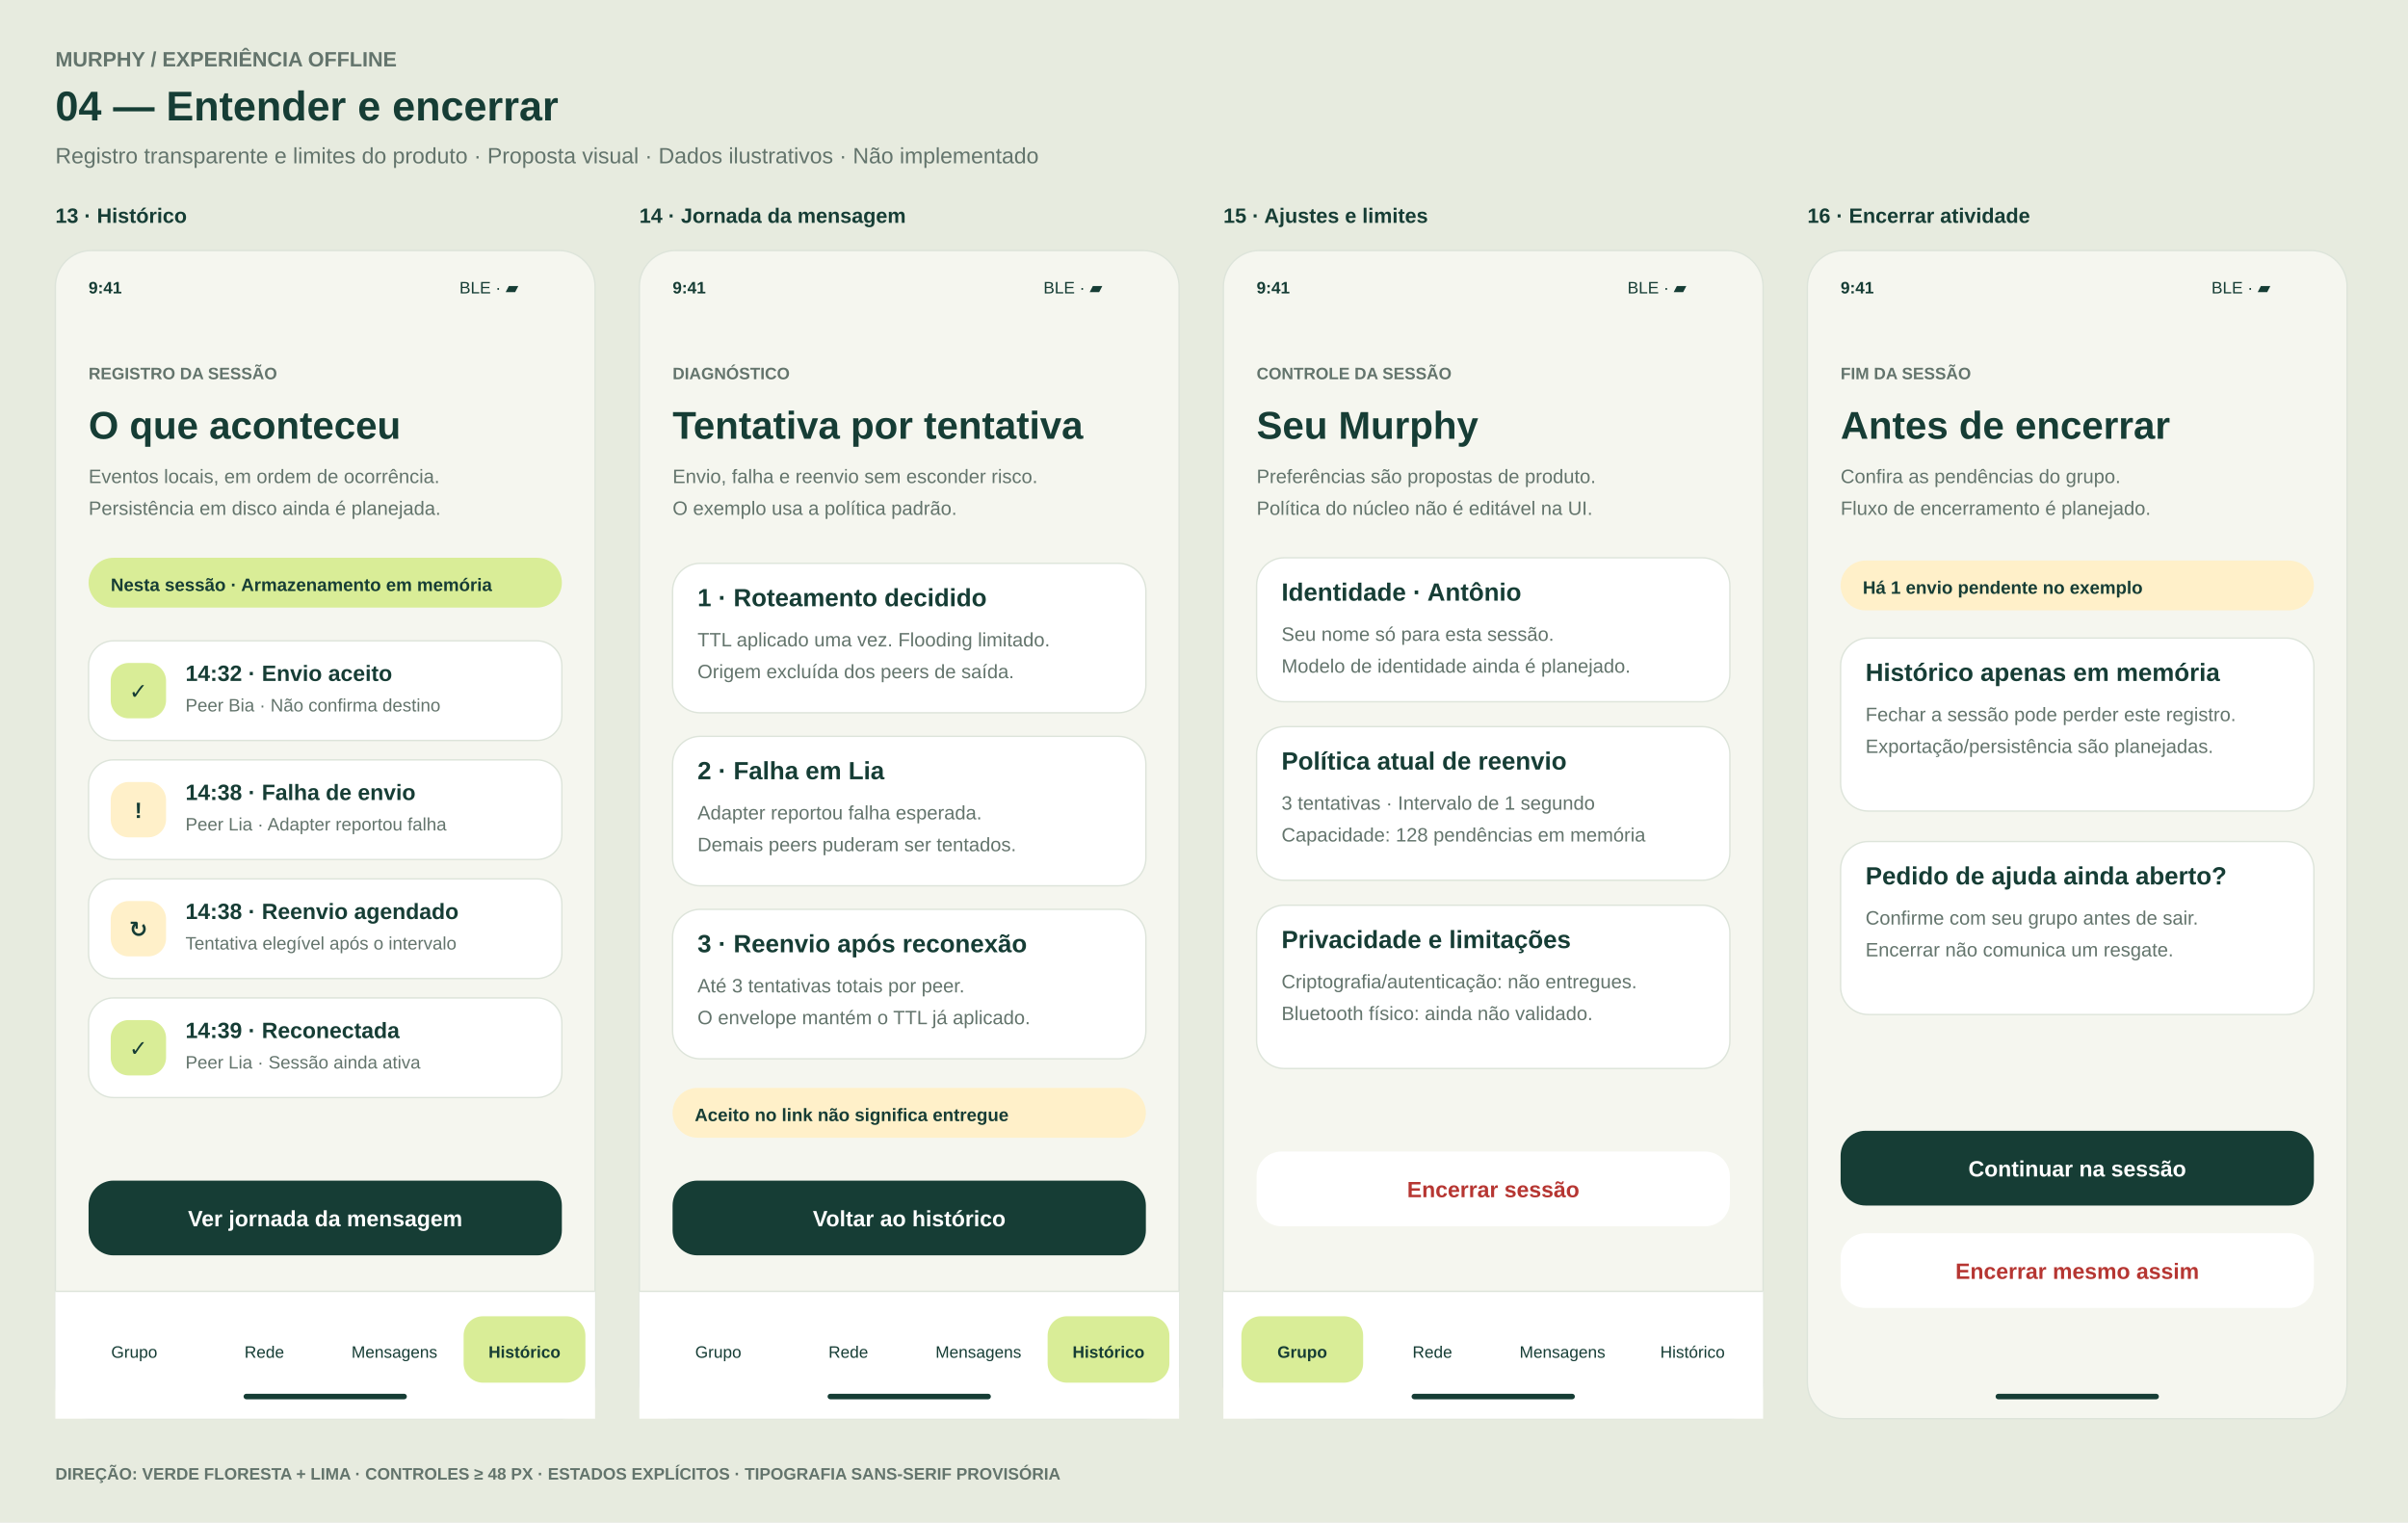
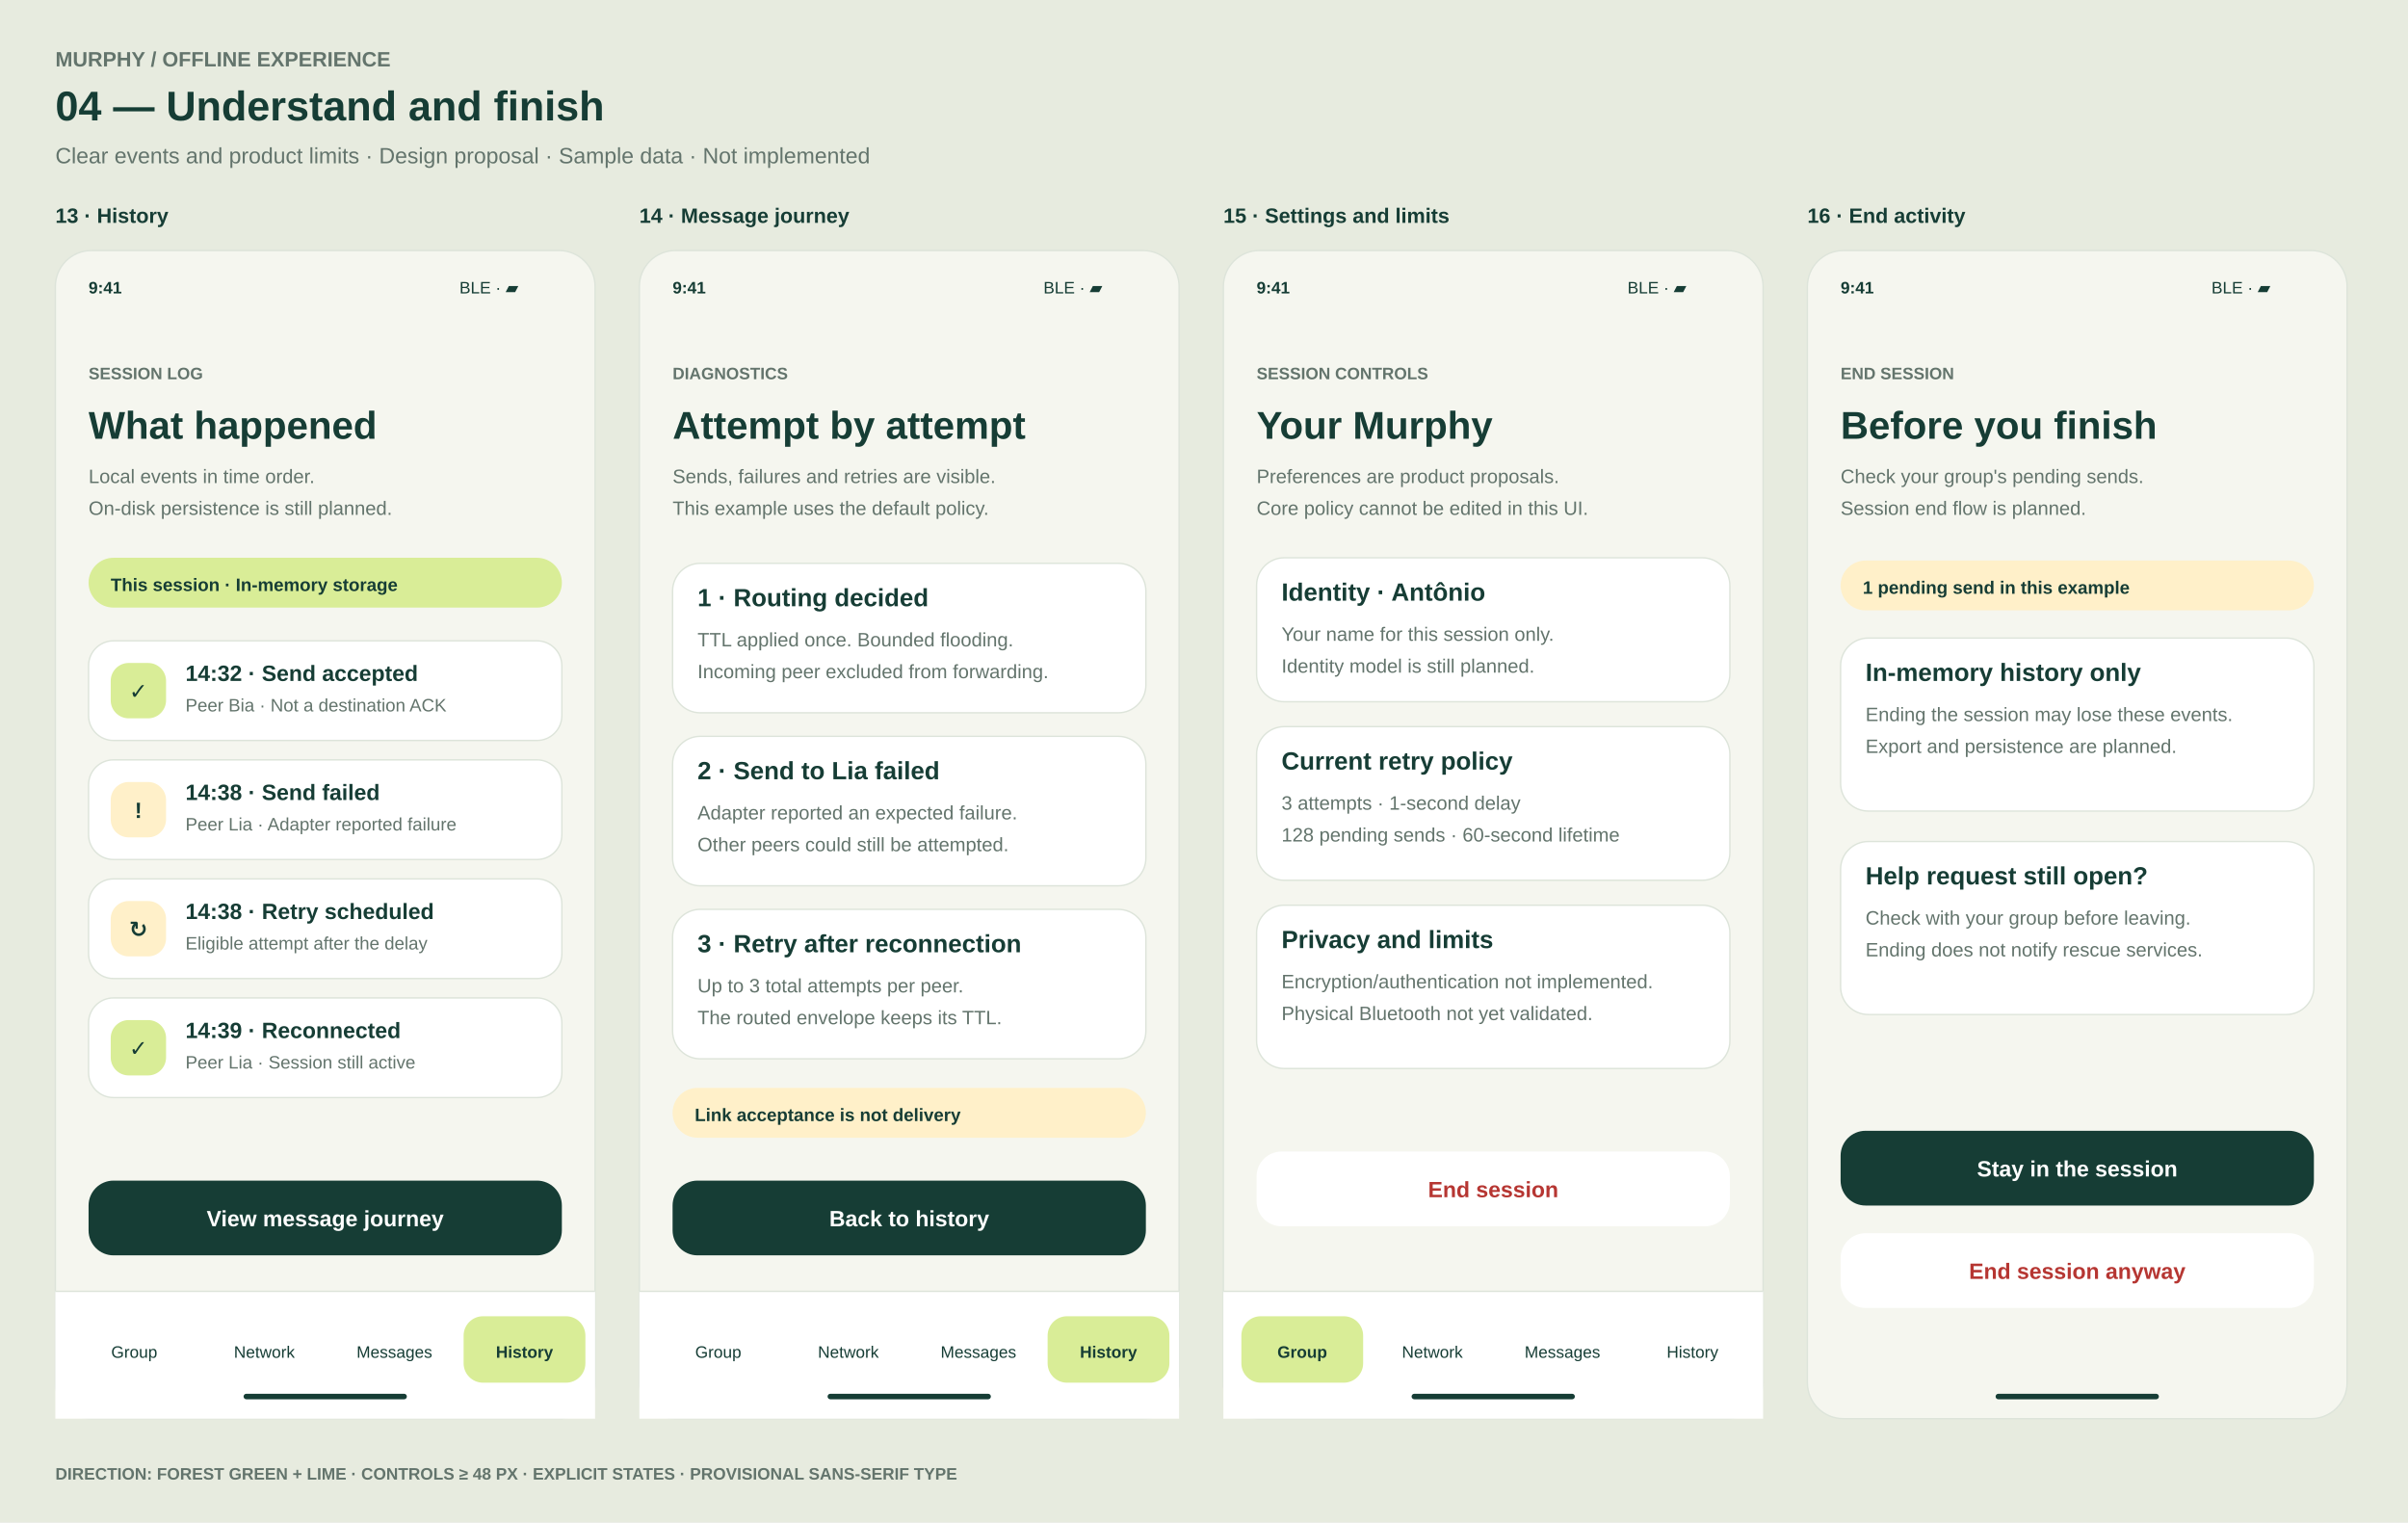
<svg xmlns="http://www.w3.org/2000/svg" width="1740" height="1100" viewBox="0 0 1740 1100">
  <rect x="0" y="0" width="1740" height="1100" rx="0" fill="#E7EBDF" stroke="none" />
-   <text x="40" y="48" font-size="15" font-weight="700" fill="#63746C" font-family="Arial, sans-serif">MURPHY / EXPERIÊNCIA OFFLINE</text>
-   <text x="40" y="87" font-size="30" font-weight="700" fill="#163D35" font-family="Arial, sans-serif">04 — Entender e encerrar</text>
-   <text x="40" y="118" font-size="16" font-weight="500" fill="#63746C" font-family="Arial, sans-serif">Registro transparente e limites do produto · Proposta visual · Dados ilustrativos · Não implementado</text>
-   <text x="40" y="161" font-size="15" font-weight="700" fill="#163D35" font-family="Arial, sans-serif">13 · Histórico</text>
+   <text x="40" y="48" font-size="15" font-weight="700" fill="#63746C" font-family="Arial, sans-serif">MURPHY / OFFLINE EXPERIENCE</text>
+   <text x="40" y="87" font-size="30" font-weight="700" fill="#163D35" font-family="Arial, sans-serif">04 — Understand and finish</text>
+   <text x="40" y="118" font-size="16" font-weight="500" fill="#63746C" font-family="Arial, sans-serif">Clear events and product limits · Design proposal · Sample data · Not implemented</text>
+   <text x="40" y="161" font-size="15" font-weight="700" fill="#163D35" font-family="Arial, sans-serif">13 · History</text>
  <g transform="translate(40 181)">
    <rect x="0" y="0" width="390" height="844" rx="26" fill="#F5F6EF" stroke="#DDE4DA" />
    <text x="24" y="31" font-size="12" font-weight="700" fill="#163D35" font-family="Arial, sans-serif">9:41</text>
    <text x="292" y="31" font-size="12" font-weight="500" fill="#163D35" font-family="Arial, sans-serif">BLE  ·  ▰</text>
-     <text x="24" y="93" font-size="12" font-weight="700" fill="#63746C" font-family="Arial, sans-serif">REGISTRO DA SESSÃO</text>
-     <text x="24" y="136" font-size="28" font-weight="700" fill="#163D35" font-family="Arial, sans-serif">O que aconteceu</text>
-     <text x="24" y="168" font-size="14" font-weight="400" fill="#63746C" font-family="Arial, sans-serif">Eventos locais, em ordem de ocorrência.</text>
-     <text x="24" y="191" font-size="14" font-weight="400" fill="#63746C" font-family="Arial, sans-serif">Persistência em disco ainda é planejada.</text>
+     <text x="24" y="93" font-size="12" font-weight="700" fill="#63746C" font-family="Arial, sans-serif">SESSION LOG</text>
+     <text x="24" y="136" font-size="28" font-weight="700" fill="#163D35" font-family="Arial, sans-serif">What happened</text>
+     <text x="24" y="168" font-size="14" font-weight="400" fill="#63746C" font-family="Arial, sans-serif">Local events in time order.</text>
+     <text x="24" y="191" font-size="14" font-weight="400" fill="#63746C" font-family="Arial, sans-serif">On-disk persistence is still planned.</text>
    <rect x="24" y="222" width="342" height="36" rx="18" fill="#D9ED97" stroke="none" />
-     <text x="40" y="246" font-size="13" font-weight="700" fill="#163D35" font-family="Arial, sans-serif">Nesta sessão · Armazenamento em memória</text>
+     <text x="40" y="246" font-size="13" font-weight="700" fill="#163D35" font-family="Arial, sans-serif">This session · In-memory storage</text>
    <rect x="24" y="282" width="342" height="72" rx="18" fill="#FFFFFF" stroke="#DDE4DA" />
    <rect x="40" y="298" width="40" height="40" rx="13" fill="#D9ED97" stroke="none" />
    <text x="60" text-anchor="middle" y="324" font-size="16" font-weight="700" fill="#163D35" font-family="Arial, sans-serif">✓</text>
-     <text x="94" y="311" font-size="16" font-weight="700" fill="#163D35" font-family="Arial, sans-serif">14:32 · Envio aceito</text>
-     <text x="94" y="333" font-size="13" font-weight="500" fill="#63746C" font-family="Arial, sans-serif">Peer Bia · Não confirma destino</text>
+     <text x="94" y="311" font-size="16" font-weight="700" fill="#163D35" font-family="Arial, sans-serif">14:32 · Send accepted</text>
+     <text x="94" y="333" font-size="13" font-weight="500" fill="#63746C" font-family="Arial, sans-serif">Peer Bia · Not a destination ACK</text>
    <rect x="24" y="368" width="342" height="72" rx="18" fill="#FFFFFF" stroke="#DDE4DA" />
    <rect x="40" y="384" width="40" height="40" rx="13" fill="#FFF0C9" stroke="none" />
    <text x="60" text-anchor="middle" y="410" font-size="16" font-weight="700" fill="#163D35" font-family="Arial, sans-serif">!</text>
-     <text x="94" y="397" font-size="16" font-weight="700" fill="#163D35" font-family="Arial, sans-serif">14:38 · Falha de envio</text>
-     <text x="94" y="419" font-size="13" font-weight="500" fill="#63746C" font-family="Arial, sans-serif">Peer Lia · Adapter reportou falha</text>
+     <text x="94" y="397" font-size="16" font-weight="700" fill="#163D35" font-family="Arial, sans-serif">14:38 · Send failed</text>
+     <text x="94" y="419" font-size="13" font-weight="500" fill="#63746C" font-family="Arial, sans-serif">Peer Lia · Adapter reported failure</text>
    <rect x="24" y="454" width="342" height="72" rx="18" fill="#FFFFFF" stroke="#DDE4DA" />
    <rect x="40" y="470" width="40" height="40" rx="13" fill="#FFF0C9" stroke="none" />
    <text x="60" text-anchor="middle" y="496" font-size="16" font-weight="700" fill="#163D35" font-family="Arial, sans-serif">↻</text>
-     <text x="94" y="483" font-size="16" font-weight="700" fill="#163D35" font-family="Arial, sans-serif">14:38 · Reenvio agendado</text>
-     <text x="94" y="505" font-size="13" font-weight="500" fill="#63746C" font-family="Arial, sans-serif">Tentativa elegível após o intervalo</text>
+     <text x="94" y="483" font-size="16" font-weight="700" fill="#163D35" font-family="Arial, sans-serif">14:38 · Retry scheduled</text>
+     <text x="94" y="505" font-size="13" font-weight="500" fill="#63746C" font-family="Arial, sans-serif">Eligible attempt after the delay</text>
    <rect x="24" y="540" width="342" height="72" rx="18" fill="#FFFFFF" stroke="#DDE4DA" />
    <rect x="40" y="556" width="40" height="40" rx="13" fill="#D9ED97" stroke="none" />
    <text x="60" text-anchor="middle" y="582" font-size="16" font-weight="700" fill="#163D35" font-family="Arial, sans-serif">✓</text>
-     <text x="94" y="569" font-size="16" font-weight="700" fill="#163D35" font-family="Arial, sans-serif">14:39 · Reconectada</text>
-     <text x="94" y="591" font-size="13" font-weight="500" fill="#63746C" font-family="Arial, sans-serif">Peer Lia · Sessão ainda ativa</text>
+     <text x="94" y="569" font-size="16" font-weight="700" fill="#163D35" font-family="Arial, sans-serif">14:39 · Reconnected</text>
+     <text x="94" y="591" font-size="13" font-weight="500" fill="#63746C" font-family="Arial, sans-serif">Peer Lia · Session still active</text>
    <rect x="24" y="672" width="342" height="54" rx="18" fill="#163D35" stroke="none" />
-     <text x="195" text-anchor="middle" y="705" font-size="16" font-weight="700" fill="#fff" font-family="Arial, sans-serif">Ver jornada da mensagem</text>
+     <text x="195" text-anchor="middle" y="705" font-size="16" font-weight="700" fill="#fff" font-family="Arial, sans-serif">View message journey</text>
    <rect x="0" y="752" width="390" height="92" rx="0" fill="#FFFFFF" stroke="none" />
    <path d="M0 752H390" stroke="#DDE4DA" />
    <rect x="13" y="770" width="88" height="48" rx="14" fill="#FFFFFF" stroke="none" />
-     <text x="57" text-anchor="middle" y="800" font-size="12" font-weight="400" fill="#163D35" font-family="Arial, sans-serif">Grupo</text>
+     <text x="57" text-anchor="middle" y="800" font-size="12" font-weight="400" fill="#163D35" font-family="Arial, sans-serif">Group</text>
    <rect x="107" y="770" width="88" height="48" rx="14" fill="#FFFFFF" stroke="none" />
-     <text x="151" text-anchor="middle" y="800" font-size="12" font-weight="400" fill="#163D35" font-family="Arial, sans-serif">Rede</text>
+     <text x="151" text-anchor="middle" y="800" font-size="12" font-weight="400" fill="#163D35" font-family="Arial, sans-serif">Network</text>
    <rect x="201" y="770" width="88" height="48" rx="14" fill="#FFFFFF" stroke="none" />
-     <text x="245" text-anchor="middle" y="800" font-size="12" font-weight="400" fill="#163D35" font-family="Arial, sans-serif">Mensagens</text>
+     <text x="245" text-anchor="middle" y="800" font-size="12" font-weight="400" fill="#163D35" font-family="Arial, sans-serif">Messages</text>
    <rect x="295" y="770" width="88" height="48" rx="14" fill="#D9ED97" stroke="none" />
-     <text x="339" text-anchor="middle" y="800" font-size="12" font-weight="700" fill="#163D35" font-family="Arial, sans-serif">Histórico</text>
+     <text x="339" text-anchor="middle" y="800" font-size="12" font-weight="700" fill="#163D35" font-family="Arial, sans-serif">History</text>
    <rect x="136" y="826" width="118" height="4" rx="2" fill="#163D35" />
  </g>
-   <text x="462" y="161" font-size="15" font-weight="700" fill="#163D35" font-family="Arial, sans-serif">14 · Jornada da mensagem</text>
+   <text x="462" y="161" font-size="15" font-weight="700" fill="#163D35" font-family="Arial, sans-serif">14 · Message journey</text>
  <g transform="translate(462 181)">
    <rect x="0" y="0" width="390" height="844" rx="26" fill="#F5F6EF" stroke="#DDE4DA" />
    <text x="24" y="31" font-size="12" font-weight="700" fill="#163D35" font-family="Arial, sans-serif">9:41</text>
    <text x="292" y="31" font-size="12" font-weight="500" fill="#163D35" font-family="Arial, sans-serif">BLE  ·  ▰</text>
-     <text x="24" y="93" font-size="12" font-weight="700" fill="#63746C" font-family="Arial, sans-serif">DIAGNÓSTICO</text>
-     <text x="24" y="136" font-size="28" font-weight="700" fill="#163D35" font-family="Arial, sans-serif">Tentativa por tentativa</text>
-     <text x="24" y="168" font-size="14" font-weight="400" fill="#63746C" font-family="Arial, sans-serif">Envio, falha e reenvio sem esconder risco.</text>
-     <text x="24" y="191" font-size="14" font-weight="400" fill="#63746C" font-family="Arial, sans-serif">O exemplo usa a política padrão.</text>
+     <text x="24" y="93" font-size="12" font-weight="700" fill="#63746C" font-family="Arial, sans-serif">DIAGNOSTICS</text>
+     <text x="24" y="136" font-size="28" font-weight="700" fill="#163D35" font-family="Arial, sans-serif">Attempt by attempt</text>
+     <text x="24" y="168" font-size="14" font-weight="400" fill="#63746C" font-family="Arial, sans-serif">Sends, failures and retries are visible.</text>
+     <text x="24" y="191" font-size="14" font-weight="400" fill="#63746C" font-family="Arial, sans-serif">This example uses the default policy.</text>
    <rect x="24" y="226" width="342" height="108" rx="20" fill="#FFFFFF" stroke="#DDE4DA" />
-     <text x="42" y="257" font-size="18" font-weight="700" fill="#163D35" font-family="Arial, sans-serif">1 · Roteamento decidido</text>
-     <text x="42" y="286" font-size="14" font-weight="400" fill="#63746C" font-family="Arial, sans-serif">TTL aplicado uma vez. Flooding limitado.</text>
-     <text x="42" y="309" font-size="14" font-weight="400" fill="#63746C" font-family="Arial, sans-serif">Origem excluída dos peers de saída.</text>
+     <text x="42" y="257" font-size="18" font-weight="700" fill="#163D35" font-family="Arial, sans-serif">1 · Routing decided</text>
+     <text x="42" y="286" font-size="14" font-weight="400" fill="#63746C" font-family="Arial, sans-serif">TTL applied once. Bounded flooding.</text>
+     <text x="42" y="309" font-size="14" font-weight="400" fill="#63746C" font-family="Arial, sans-serif">Incoming peer excluded from forwarding.</text>
    <rect x="24" y="351" width="342" height="108" rx="20" fill="#FFFFFF" stroke="#DDE4DA" />
-     <text x="42" y="382" font-size="18" font-weight="700" fill="#163D35" font-family="Arial, sans-serif">2 · Falha em Lia</text>
-     <text x="42" y="411" font-size="14" font-weight="400" fill="#63746C" font-family="Arial, sans-serif">Adapter reportou falha esperada.</text>
-     <text x="42" y="434" font-size="14" font-weight="400" fill="#63746C" font-family="Arial, sans-serif">Demais peers puderam ser tentados.</text>
+     <text x="42" y="382" font-size="18" font-weight="700" fill="#163D35" font-family="Arial, sans-serif">2 · Send to Lia failed</text>
+     <text x="42" y="411" font-size="14" font-weight="400" fill="#63746C" font-family="Arial, sans-serif">Adapter reported an expected failure.</text>
+     <text x="42" y="434" font-size="14" font-weight="400" fill="#63746C" font-family="Arial, sans-serif">Other peers could still be attempted.</text>
    <rect x="24" y="476" width="342" height="108" rx="20" fill="#FFFFFF" stroke="#DDE4DA" />
-     <text x="42" y="507" font-size="18" font-weight="700" fill="#163D35" font-family="Arial, sans-serif">3 · Reenvio após reconexão</text>
-     <text x="42" y="536" font-size="14" font-weight="400" fill="#63746C" font-family="Arial, sans-serif">Até 3 tentativas totais por peer.</text>
-     <text x="42" y="559" font-size="14" font-weight="400" fill="#63746C" font-family="Arial, sans-serif">O envelope mantém o TTL já aplicado.</text>
+     <text x="42" y="507" font-size="18" font-weight="700" fill="#163D35" font-family="Arial, sans-serif">3 · Retry after reconnection</text>
+     <text x="42" y="536" font-size="14" font-weight="400" fill="#63746C" font-family="Arial, sans-serif">Up to 3 total attempts per peer.</text>
+     <text x="42" y="559" font-size="14" font-weight="400" fill="#63746C" font-family="Arial, sans-serif">The routed envelope keeps its TTL.</text>
    <rect x="24" y="605" width="342" height="36" rx="18" fill="#FFF0C9" stroke="none" />
-     <text x="40" y="629" font-size="13" font-weight="700" fill="#163D35" font-family="Arial, sans-serif">Aceito no link não significa entregue</text>
+     <text x="40" y="629" font-size="13" font-weight="700" fill="#163D35" font-family="Arial, sans-serif">Link acceptance is not delivery</text>
    <rect x="24" y="672" width="342" height="54" rx="18" fill="#163D35" stroke="none" />
-     <text x="195" text-anchor="middle" y="705" font-size="16" font-weight="700" fill="#fff" font-family="Arial, sans-serif">Voltar ao histórico</text>
+     <text x="195" text-anchor="middle" y="705" font-size="16" font-weight="700" fill="#fff" font-family="Arial, sans-serif">Back to history</text>
    <rect x="0" y="752" width="390" height="92" rx="0" fill="#FFFFFF" stroke="none" />
    <path d="M0 752H390" stroke="#DDE4DA" />
    <rect x="13" y="770" width="88" height="48" rx="14" fill="#FFFFFF" stroke="none" />
-     <text x="57" text-anchor="middle" y="800" font-size="12" font-weight="400" fill="#163D35" font-family="Arial, sans-serif">Grupo</text>
+     <text x="57" text-anchor="middle" y="800" font-size="12" font-weight="400" fill="#163D35" font-family="Arial, sans-serif">Group</text>
    <rect x="107" y="770" width="88" height="48" rx="14" fill="#FFFFFF" stroke="none" />
-     <text x="151" text-anchor="middle" y="800" font-size="12" font-weight="400" fill="#163D35" font-family="Arial, sans-serif">Rede</text>
+     <text x="151" text-anchor="middle" y="800" font-size="12" font-weight="400" fill="#163D35" font-family="Arial, sans-serif">Network</text>
    <rect x="201" y="770" width="88" height="48" rx="14" fill="#FFFFFF" stroke="none" />
-     <text x="245" text-anchor="middle" y="800" font-size="12" font-weight="400" fill="#163D35" font-family="Arial, sans-serif">Mensagens</text>
+     <text x="245" text-anchor="middle" y="800" font-size="12" font-weight="400" fill="#163D35" font-family="Arial, sans-serif">Messages</text>
    <rect x="295" y="770" width="88" height="48" rx="14" fill="#D9ED97" stroke="none" />
-     <text x="339" text-anchor="middle" y="800" font-size="12" font-weight="700" fill="#163D35" font-family="Arial, sans-serif">Histórico</text>
+     <text x="339" text-anchor="middle" y="800" font-size="12" font-weight="700" fill="#163D35" font-family="Arial, sans-serif">History</text>
    <rect x="136" y="826" width="118" height="4" rx="2" fill="#163D35" />
  </g>
-   <text x="884" y="161" font-size="15" font-weight="700" fill="#163D35" font-family="Arial, sans-serif">15 · Ajustes e limites</text>
+   <text x="884" y="161" font-size="15" font-weight="700" fill="#163D35" font-family="Arial, sans-serif">15 · Settings and limits</text>
  <g transform="translate(884 181)">
    <rect x="0" y="0" width="390" height="844" rx="26" fill="#F5F6EF" stroke="#DDE4DA" />
    <text x="24" y="31" font-size="12" font-weight="700" fill="#163D35" font-family="Arial, sans-serif">9:41</text>
    <text x="292" y="31" font-size="12" font-weight="500" fill="#163D35" font-family="Arial, sans-serif">BLE  ·  ▰</text>
-     <text x="24" y="93" font-size="12" font-weight="700" fill="#63746C" font-family="Arial, sans-serif">CONTROLE DA SESSÃO</text>
-     <text x="24" y="136" font-size="28" font-weight="700" fill="#163D35" font-family="Arial, sans-serif">Seu Murphy</text>
-     <text x="24" y="168" font-size="14" font-weight="400" fill="#63746C" font-family="Arial, sans-serif">Preferências são propostas de produto.</text>
-     <text x="24" y="191" font-size="14" font-weight="400" fill="#63746C" font-family="Arial, sans-serif">Política do núcleo não é editável na UI.</text>
+     <text x="24" y="93" font-size="12" font-weight="700" fill="#63746C" font-family="Arial, sans-serif">SESSION CONTROLS</text>
+     <text x="24" y="136" font-size="28" font-weight="700" fill="#163D35" font-family="Arial, sans-serif">Your Murphy</text>
+     <text x="24" y="168" font-size="14" font-weight="400" fill="#63746C" font-family="Arial, sans-serif">Preferences are product proposals.</text>
+     <text x="24" y="191" font-size="14" font-weight="400" fill="#63746C" font-family="Arial, sans-serif">Core policy cannot be edited in this UI.</text>
    <rect x="24" y="222" width="342" height="104" rx="20" fill="#FFFFFF" stroke="#DDE4DA" />
-     <text x="42" y="253" font-size="18" font-weight="700" fill="#163D35" font-family="Arial, sans-serif">Identidade · Antônio</text>
-     <text x="42" y="282" font-size="14" font-weight="400" fill="#63746C" font-family="Arial, sans-serif">Seu nome só para esta sessão.</text>
-     <text x="42" y="305" font-size="14" font-weight="400" fill="#63746C" font-family="Arial, sans-serif">Modelo de identidade ainda é planejado.</text>
+     <text x="42" y="253" font-size="18" font-weight="700" fill="#163D35" font-family="Arial, sans-serif">Identity · Antônio</text>
+     <text x="42" y="282" font-size="14" font-weight="400" fill="#63746C" font-family="Arial, sans-serif">Your name for this session only.</text>
+     <text x="42" y="305" font-size="14" font-weight="400" fill="#63746C" font-family="Arial, sans-serif">Identity model is still planned.</text>
    <rect x="24" y="344" width="342" height="111" rx="20" fill="#FFFFFF" stroke="#DDE4DA" />
-     <text x="42" y="375" font-size="18" font-weight="700" fill="#163D35" font-family="Arial, sans-serif">Política atual de reenvio</text>
-     <text x="42" y="404" font-size="14" font-weight="400" fill="#63746C" font-family="Arial, sans-serif">3 tentativas · Intervalo de 1 segundo</text>
-     <text x="42" y="427" font-size="14" font-weight="400" fill="#63746C" font-family="Arial, sans-serif">Capacidade: 128 pendências em memória</text>
+     <text x="42" y="375" font-size="18" font-weight="700" fill="#163D35" font-family="Arial, sans-serif">Current retry policy</text>
+     <text x="42" y="404" font-size="14" font-weight="400" fill="#63746C" font-family="Arial, sans-serif">3 attempts · 1-second delay</text>
+     <text x="42" y="427" font-size="14" font-weight="400" fill="#63746C" font-family="Arial, sans-serif">128 pending sends · 60-second lifetime</text>
    <rect x="24" y="473" width="342" height="118" rx="20" fill="#FFFFFF" stroke="#DDE4DA" />
-     <text x="42" y="504" font-size="18" font-weight="700" fill="#163D35" font-family="Arial, sans-serif">Privacidade e limitações</text>
-     <text x="42" y="533" font-size="14" font-weight="400" fill="#63746C" font-family="Arial, sans-serif">Criptografia/autenticação: não entregues.</text>
-     <text x="42" y="556" font-size="14" font-weight="400" fill="#63746C" font-family="Arial, sans-serif">Bluetooth físico: ainda não validado.</text>
+     <text x="42" y="504" font-size="18" font-weight="700" fill="#163D35" font-family="Arial, sans-serif">Privacy and limits</text>
+     <text x="42" y="533" font-size="14" font-weight="400" fill="#63746C" font-family="Arial, sans-serif">Encryption/authentication not implemented.</text>
+     <text x="42" y="556" font-size="14" font-weight="400" fill="#63746C" font-family="Arial, sans-serif">Physical Bluetooth not yet validated.</text>
    <rect x="24" y="651" width="342" height="54" rx="18" fill="#FFFFFF" stroke="none" />
-     <text x="195" text-anchor="middle" y="684" font-size="16" font-weight="700" fill="#B63632" font-family="Arial, sans-serif">Encerrar sessão</text>
+     <text x="195" text-anchor="middle" y="684" font-size="16" font-weight="700" fill="#B63632" font-family="Arial, sans-serif">End session</text>
    <rect x="0" y="752" width="390" height="92" rx="0" fill="#FFFFFF" stroke="none" />
    <path d="M0 752H390" stroke="#DDE4DA" />
    <rect x="13" y="770" width="88" height="48" rx="14" fill="#D9ED97" stroke="none" />
-     <text x="57" text-anchor="middle" y="800" font-size="12" font-weight="700" fill="#163D35" font-family="Arial, sans-serif">Grupo</text>
+     <text x="57" text-anchor="middle" y="800" font-size="12" font-weight="700" fill="#163D35" font-family="Arial, sans-serif">Group</text>
    <rect x="107" y="770" width="88" height="48" rx="14" fill="#FFFFFF" stroke="none" />
-     <text x="151" text-anchor="middle" y="800" font-size="12" font-weight="400" fill="#163D35" font-family="Arial, sans-serif">Rede</text>
+     <text x="151" text-anchor="middle" y="800" font-size="12" font-weight="400" fill="#163D35" font-family="Arial, sans-serif">Network</text>
    <rect x="201" y="770" width="88" height="48" rx="14" fill="#FFFFFF" stroke="none" />
-     <text x="245" text-anchor="middle" y="800" font-size="12" font-weight="400" fill="#163D35" font-family="Arial, sans-serif">Mensagens</text>
+     <text x="245" text-anchor="middle" y="800" font-size="12" font-weight="400" fill="#163D35" font-family="Arial, sans-serif">Messages</text>
    <rect x="295" y="770" width="88" height="48" rx="14" fill="#FFFFFF" stroke="none" />
-     <text x="339" text-anchor="middle" y="800" font-size="12" font-weight="400" fill="#163D35" font-family="Arial, sans-serif">Histórico</text>
+     <text x="339" text-anchor="middle" y="800" font-size="12" font-weight="400" fill="#163D35" font-family="Arial, sans-serif">History</text>
    <rect x="136" y="826" width="118" height="4" rx="2" fill="#163D35" />
  </g>
-   <text x="1306" y="161" font-size="15" font-weight="700" fill="#163D35" font-family="Arial, sans-serif">16 · Encerrar atividade</text>
+   <text x="1306" y="161" font-size="15" font-weight="700" fill="#163D35" font-family="Arial, sans-serif">16 · End activity</text>
  <g transform="translate(1306 181)">
    <rect x="0" y="0" width="390" height="844" rx="26" fill="#F5F6EF" stroke="#DDE4DA" />
    <text x="24" y="31" font-size="12" font-weight="700" fill="#163D35" font-family="Arial, sans-serif">9:41</text>
    <text x="292" y="31" font-size="12" font-weight="500" fill="#163D35" font-family="Arial, sans-serif">BLE  ·  ▰</text>
-     <text x="24" y="93" font-size="12" font-weight="700" fill="#63746C" font-family="Arial, sans-serif">FIM DA SESSÃO</text>
-     <text x="24" y="136" font-size="28" font-weight="700" fill="#163D35" font-family="Arial, sans-serif">Antes de encerrar</text>
-     <text x="24" y="168" font-size="14" font-weight="400" fill="#63746C" font-family="Arial, sans-serif">Confira as pendências do grupo.</text>
-     <text x="24" y="191" font-size="14" font-weight="400" fill="#63746C" font-family="Arial, sans-serif">Fluxo de encerramento é planejado.</text>
+     <text x="24" y="93" font-size="12" font-weight="700" fill="#63746C" font-family="Arial, sans-serif">END SESSION</text>
+     <text x="24" y="136" font-size="28" font-weight="700" fill="#163D35" font-family="Arial, sans-serif">Before you finish</text>
+     <text x="24" y="168" font-size="14" font-weight="400" fill="#63746C" font-family="Arial, sans-serif">Check your group's pending sends.</text>
+     <text x="24" y="191" font-size="14" font-weight="400" fill="#63746C" font-family="Arial, sans-serif">Session end flow is planned.</text>
    <rect x="24" y="224" width="342" height="36" rx="18" fill="#FFF0C9" stroke="none" />
-     <text x="40" y="248" font-size="13" font-weight="700" fill="#163D35" font-family="Arial, sans-serif">Há 1 envio pendente no exemplo</text>
+     <text x="40" y="248" font-size="13" font-weight="700" fill="#163D35" font-family="Arial, sans-serif">1 pending send in this example</text>
    <rect x="24" y="280" width="342" height="125" rx="20" fill="#FFFFFF" stroke="#DDE4DA" />
-     <text x="42" y="311" font-size="18" font-weight="700" fill="#163D35" font-family="Arial, sans-serif">Histórico apenas em memória</text>
-     <text x="42" y="340" font-size="14" font-weight="400" fill="#63746C" font-family="Arial, sans-serif">Fechar a sessão pode perder este registro.</text>
-     <text x="42" y="363" font-size="14" font-weight="400" fill="#63746C" font-family="Arial, sans-serif">Exportação/persistência são planejadas.</text>
+     <text x="42" y="311" font-size="18" font-weight="700" fill="#163D35" font-family="Arial, sans-serif">In-memory history only</text>
+     <text x="42" y="340" font-size="14" font-weight="400" fill="#63746C" font-family="Arial, sans-serif">Ending the session may lose these events.</text>
+     <text x="42" y="363" font-size="14" font-weight="400" fill="#63746C" font-family="Arial, sans-serif">Export and persistence are planned.</text>
    <rect x="24" y="427" width="342" height="125" rx="20" fill="#FFFFFF" stroke="#DDE4DA" />
-     <text x="42" y="458" font-size="18" font-weight="700" fill="#163D35" font-family="Arial, sans-serif">Pedido de ajuda ainda aberto?</text>
-     <text x="42" y="487" font-size="14" font-weight="400" fill="#63746C" font-family="Arial, sans-serif">Confirme com seu grupo antes de sair.</text>
-     <text x="42" y="510" font-size="14" font-weight="400" fill="#63746C" font-family="Arial, sans-serif">Encerrar não comunica um resgate.</text>
+     <text x="42" y="458" font-size="18" font-weight="700" fill="#163D35" font-family="Arial, sans-serif">Help request still open?</text>
+     <text x="42" y="487" font-size="14" font-weight="400" fill="#63746C" font-family="Arial, sans-serif">Check with your group before leaving.</text>
+     <text x="42" y="510" font-size="14" font-weight="400" fill="#63746C" font-family="Arial, sans-serif">Ending does not notify rescue services.</text>
    <rect x="24" y="636" width="342" height="54" rx="18" fill="#163D35" stroke="none" />
-     <text x="195" text-anchor="middle" y="669" font-size="16" font-weight="700" fill="#fff" font-family="Arial, sans-serif">Continuar na sessão</text>
+     <text x="195" text-anchor="middle" y="669" font-size="16" font-weight="700" fill="#fff" font-family="Arial, sans-serif">Stay in the session</text>
    <rect x="24" y="710" width="342" height="54" rx="18" fill="#FFFFFF" stroke="none" />
-     <text x="195" text-anchor="middle" y="743" font-size="16" font-weight="700" fill="#B63632" font-family="Arial, sans-serif">Encerrar mesmo assim</text>
+     <text x="195" text-anchor="middle" y="743" font-size="16" font-weight="700" fill="#B63632" font-family="Arial, sans-serif">End session anyway</text>
    <rect x="136" y="826" width="118" height="4" rx="2" fill="#163D35" />
  </g>
-   <text x="40" y="1069" font-size="12" font-weight="700" fill="#63746C" font-family="Arial, sans-serif">DIREÇÃO: VERDE FLORESTA + LIMA · CONTROLES ≥ 48 PX · ESTADOS EXPLÍCITOS · TIPOGRAFIA SANS-SERIF PROVISÓRIA</text>
+   <text x="40" y="1069" font-size="12" font-weight="700" fill="#63746C" font-family="Arial, sans-serif">DIRECTION: FOREST GREEN + LIME · CONTROLS ≥ 48 PX · EXPLICIT STATES · PROVISIONAL SANS-SERIF TYPE</text>
</svg>
